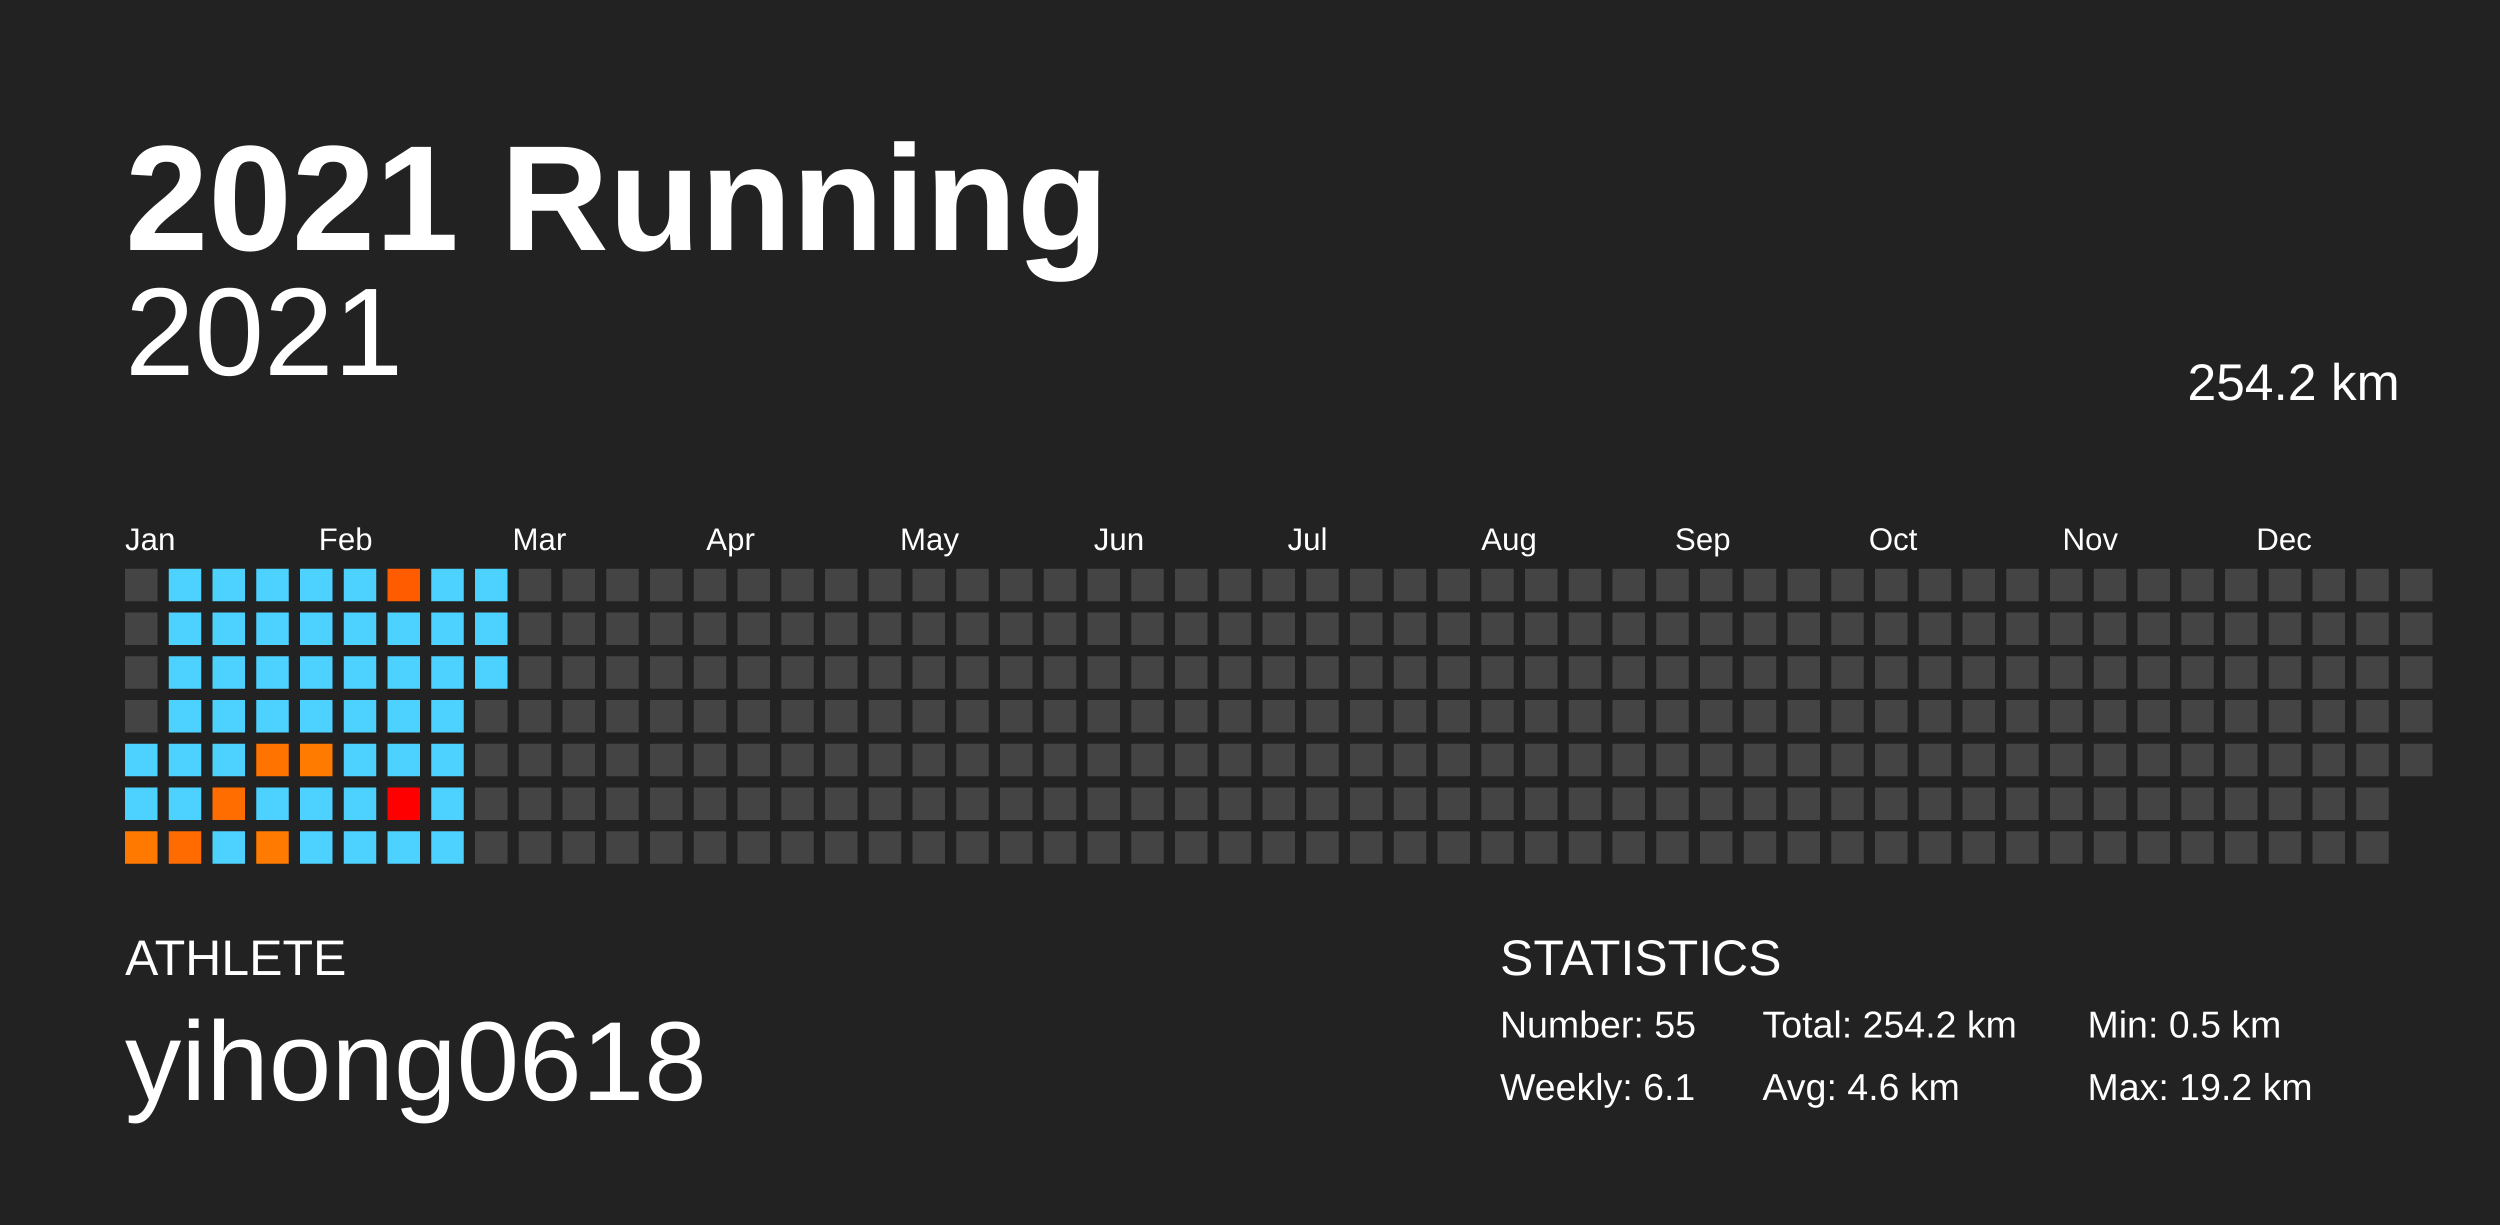
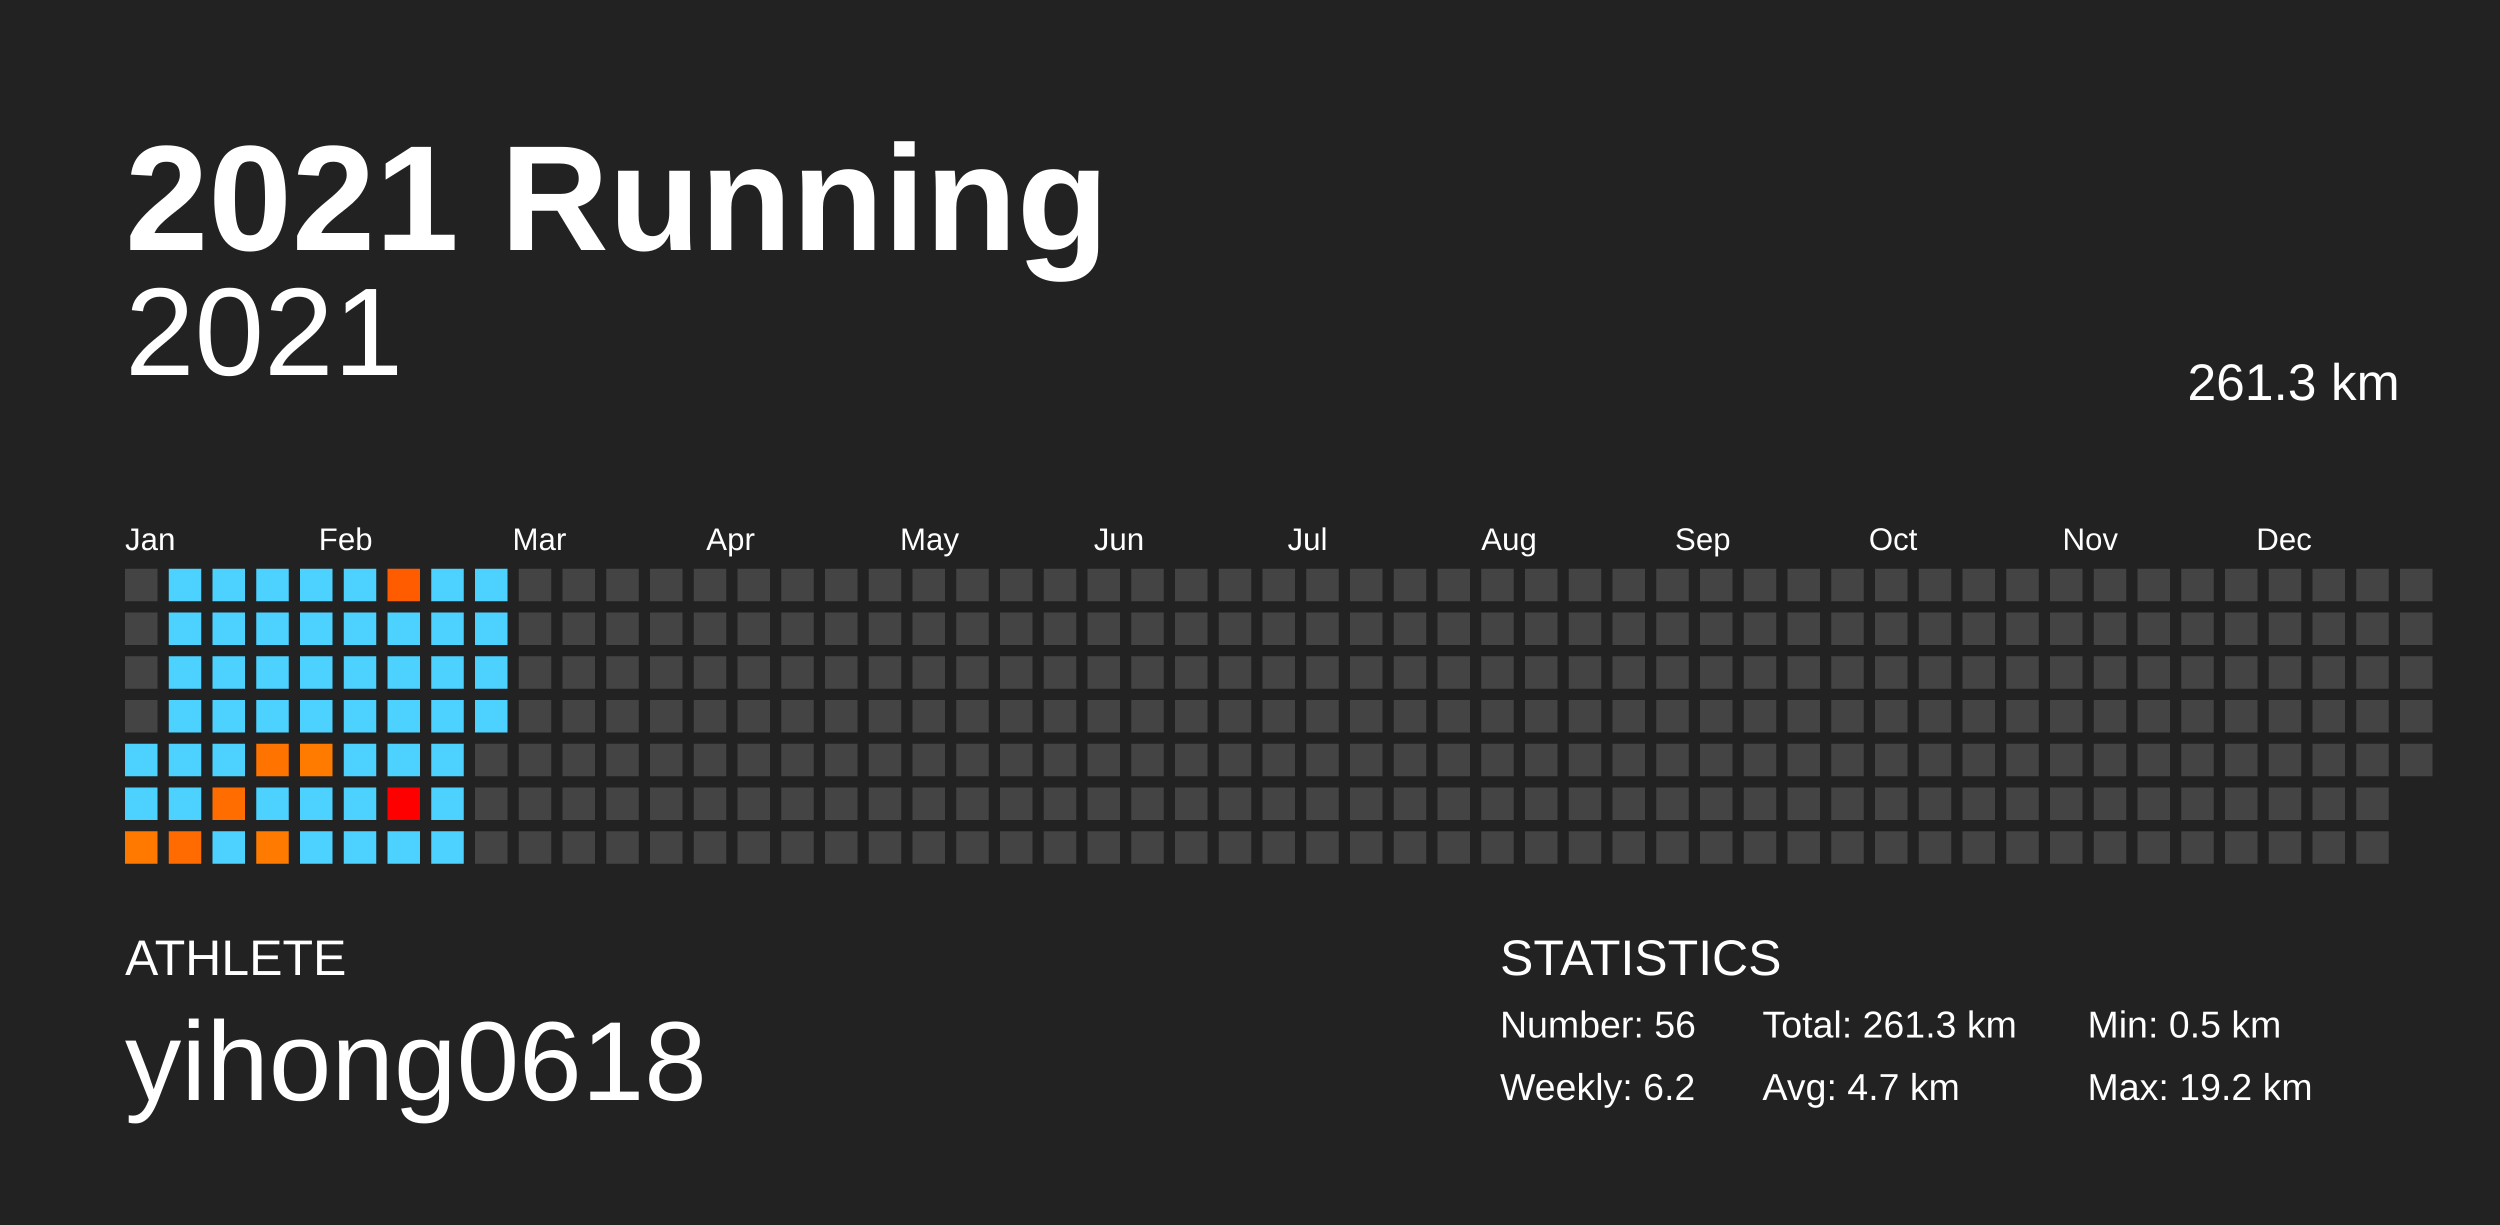
<svg xmlns="http://www.w3.org/2000/svg" baseProfile="full" height="98mm" version="1.1" viewBox="0,0,200,98" width="200mm">
  <defs />
  <rect fill="#222222" height="98" width="200" x="0" y="0" />
  <text fill="#FFFFFF" style="font-size:12px; font-family:Arial; font-weight:bold;" x="10" y="20">2021 Running</text>
  <text fill="#FFFFFF" style="font-size:4px; font-family:Arial" x="10" y="78">ATHLETE</text>
  <text fill="#FFFFFF" style="font-size:9px; font-family:Arial" x="10" y="88">yihong0618</text>
  <text fill="#FFFFFF" style="font-size:4px; font-family:Arial" x="120" y="78">STATISTICS</text>
-   <text fill="#FFFFFF" style="font-size:3px; font-family:Arial" x="120" y="83">Number: 55</text>
-   <text fill="#FFFFFF" style="font-size:3px; font-family:Arial" x="120" y="88">Weekly: 6.1</text>
-   <text fill="#FFFFFF" style="font-size:3px; font-family:Arial" x="141" y="83">Total: 254.2 km</text>
-   <text fill="#FFFFFF" style="font-size:3px; font-family:Arial" x="141" y="88">Avg: 4.6 km</text>
+   <text fill="#FFFFFF" style="font-size:3px; font-family:Arial" x="120" y="83">Number: 56</text>
+   <text fill="#FFFFFF" style="font-size:3px; font-family:Arial" x="120" y="88">Weekly: 6.2</text>
+   <text fill="#FFFFFF" style="font-size:3px; font-family:Arial" x="141" y="83">Total: 261.3 km</text>
+   <text fill="#FFFFFF" style="font-size:3px; font-family:Arial" x="141" y="88">Avg: 4.7 km</text>
  <text fill="#FFFFFF" style="font-size:3px; font-family:Arial" x="167" y="83">Min: 0.5 km</text>
  <text fill="#FFFFFF" style="font-size:3px; font-family:Arial" x="167" y="88">Max: 19.2 km</text>
  <text alignment-baseline="hanging" fill="#FFFFFF" style="font-size:10.0px; font-family:Arial;" x="10" y="30">2021</text>
-   <text alignment-baseline="hanging" fill="#FFFFFF" style="font-size:4.125px; font-family:Arial;" x="175" y="32">254.2 km</text>
+   <text alignment-baseline="hanging" fill="#FFFFFF" style="font-size:4.125px; font-family:Arial;" x="175" y="32">261.3 km</text>
  <text fill="#FFFFFF" style="font-size:2.5px; font-family:Arial" x="10.0" y="44">Jan</text>
  <text fill="#FFFFFF" style="font-size:2.5px; font-family:Arial" x="25.5" y="44">Feb</text>
  <text fill="#FFFFFF" style="font-size:2.5px; font-family:Arial" x="41.0" y="44">Mar</text>
  <text fill="#FFFFFF" style="font-size:2.5px; font-family:Arial" x="56.5" y="44">Apr</text>
  <text fill="#FFFFFF" style="font-size:2.5px; font-family:Arial" x="72.0" y="44">May</text>
  <text fill="#FFFFFF" style="font-size:2.5px; font-family:Arial" x="87.5" y="44">Jun</text>
  <text fill="#FFFFFF" style="font-size:2.5px; font-family:Arial" x="103.0" y="44">Jul</text>
  <text fill="#FFFFFF" style="font-size:2.5px; font-family:Arial" x="118.5" y="44">Aug</text>
  <text fill="#FFFFFF" style="font-size:2.5px; font-family:Arial" x="134.0" y="44">Sep</text>
  <text fill="#FFFFFF" style="font-size:2.5px; font-family:Arial" x="149.5" y="44">Oct</text>
  <text fill="#FFFFFF" style="font-size:2.5px; font-family:Arial" x="165.0" y="44">Nov</text>
  <text fill="#FFFFFF" style="font-size:2.5px; font-family:Arial" x="180.5" y="44">Dec</text>
  <rect fill="#444444" height="2.6" width="2.6" x="10.0" y="45.5" />
  <rect fill="#444444" height="2.6" width="2.6" x="10.0" y="49.0" />
  <rect fill="#444444" height="2.6" width="2.6" x="10.0" y="52.5" />
  <rect fill="#444444" height="2.6" width="2.6" x="10.0" y="56.0" />
  <rect fill="#4dd2ff" height="2.6" width="2.6" x="10.0" y="59.5" />
  <rect fill="#4dd2ff" height="2.6" width="2.6" x="10.0" y="63.0" />
  <rect fill="#ff7900" height="2.6" width="2.6" x="10.0" y="66.5" />
  <rect fill="#4dd2ff" height="2.6" width="2.6" x="13.5" y="45.5" />
  <rect fill="#4dd2ff" height="2.6" width="2.6" x="13.5" y="49.0" />
  <rect fill="#4dd2ff" height="2.6" width="2.6" x="13.5" y="52.5" />
  <rect fill="#4dd2ff" height="2.6" width="2.6" x="13.5" y="56.0" />
  <rect fill="#4dd2ff" height="2.6" width="2.6" x="13.5" y="59.5" />
  <rect fill="#4dd2ff" height="2.6" width="2.6" x="13.5" y="63.0" />
  <rect fill="#ff6b00" height="2.6" width="2.6" x="13.5" y="66.5" />
  <rect fill="#4dd2ff" height="2.6" width="2.6" x="17.0" y="45.5" />
  <rect fill="#4dd2ff" height="2.6" width="2.6" x="17.0" y="49.0" />
  <rect fill="#4dd2ff" height="2.6" width="2.6" x="17.0" y="52.5" />
  <rect fill="#4dd2ff" height="2.6" width="2.6" x="17.0" y="56.0" />
  <rect fill="#4dd2ff" height="2.6" width="2.6" x="17.0" y="59.5" />
  <rect fill="#ff6d00" height="2.6" width="2.6" x="17.0" y="63.0" />
  <rect fill="#4dd2ff" height="2.6" width="2.6" x="17.0" y="66.5" />
  <rect fill="#4dd2ff" height="2.6" width="2.6" x="20.5" y="45.5" />
  <rect fill="#4dd2ff" height="2.6" width="2.6" x="20.5" y="49.0" />
  <rect fill="#4dd2ff" height="2.6" width="2.6" x="20.5" y="52.5" />
  <rect fill="#4dd2ff" height="2.6" width="2.6" x="20.5" y="56.0" />
  <rect fill="#ff7300" height="2.6" width="2.6" x="20.5" y="59.5" />
  <rect fill="#4dd2ff" height="2.6" width="2.6" x="20.5" y="63.0" />
  <rect fill="#ff7a00" height="2.6" width="2.6" x="20.5" y="66.5" />
  <rect fill="#4dd2ff" height="2.6" width="2.6" x="24.0" y="45.5" />
  <rect fill="#4dd2ff" height="2.6" width="2.6" x="24.0" y="49.0" />
  <rect fill="#4dd2ff" height="2.6" width="2.6" x="24.0" y="52.5" />
  <rect fill="#4dd2ff" height="2.6" width="2.6" x="24.0" y="56.0" />
  <rect fill="#ff7b00" height="2.6" width="2.6" x="24.0" y="59.5" />
  <rect fill="#4dd2ff" height="2.6" width="2.6" x="24.0" y="63.0" />
  <rect fill="#4dd2ff" height="2.6" width="2.6" x="24.0" y="66.5" />
  <rect fill="#4dd2ff" height="2.6" width="2.6" x="27.5" y="45.5" />
  <rect fill="#4dd2ff" height="2.6" width="2.6" x="27.5" y="49.0" />
  <rect fill="#4dd2ff" height="2.6" width="2.6" x="27.5" y="52.5" />
  <rect fill="#4dd2ff" height="2.6" width="2.6" x="27.5" y="56.0" />
  <rect fill="#4dd2ff" height="2.6" width="2.6" x="27.5" y="59.5" />
  <rect fill="#4dd2ff" height="2.6" width="2.6" x="27.5" y="63.0" />
  <rect fill="#4dd2ff" height="2.6" width="2.6" x="27.5" y="66.5" />
  <rect fill="#ff5c00" height="2.6" width="2.6" x="31.0" y="45.5" />
  <rect fill="#4dd2ff" height="2.6" width="2.6" x="31.0" y="49.0" />
  <rect fill="#4dd2ff" height="2.6" width="2.6" x="31.0" y="52.5" />
  <rect fill="#4dd2ff" height="2.6" width="2.6" x="31.0" y="56.0" />
  <rect fill="#4dd2ff" height="2.6" width="2.6" x="31.0" y="59.5" />
  <rect fill="#ff0000" height="2.6" width="2.6" x="31.0" y="63.0" />
  <rect fill="#4dd2ff" height="2.6" width="2.6" x="31.0" y="66.5" />
  <rect fill="#4dd2ff" height="2.6" width="2.6" x="34.5" y="45.5" />
  <rect fill="#4dd2ff" height="2.6" width="2.6" x="34.5" y="49.0" />
  <rect fill="#4dd2ff" height="2.6" width="2.6" x="34.5" y="52.5" />
  <rect fill="#4dd2ff" height="2.6" width="2.6" x="34.5" y="56.0" />
  <rect fill="#4dd2ff" height="2.6" width="2.6" x="34.5" y="59.5" />
  <rect fill="#4dd2ff" height="2.6" width="2.6" x="34.5" y="63.0" />
  <rect fill="#4dd2ff" height="2.6" width="2.6" x="34.5" y="66.5" />
  <rect fill="#4dd2ff" height="2.6" width="2.6" x="38.0" y="45.5" />
  <rect fill="#4dd2ff" height="2.6" width="2.6" x="38.0" y="49.0" />
  <rect fill="#4dd2ff" height="2.6" width="2.6" x="38.0" y="52.5" />
-   <rect fill="#444444" height="2.6" width="2.6" x="38.0" y="56.0" />
+   <rect fill="#4dd2ff" height="2.6" width="2.6" x="38.0" y="56.0" />
  <rect fill="#444444" height="2.6" width="2.6" x="38.0" y="59.5" />
  <rect fill="#444444" height="2.6" width="2.6" x="38.0" y="63.0" />
  <rect fill="#444444" height="2.6" width="2.6" x="38.0" y="66.5" />
  <rect fill="#444444" height="2.6" width="2.6" x="41.5" y="45.5" />
  <rect fill="#444444" height="2.6" width="2.6" x="41.5" y="49.0" />
  <rect fill="#444444" height="2.6" width="2.6" x="41.5" y="52.5" />
  <rect fill="#444444" height="2.6" width="2.6" x="41.5" y="56.0" />
  <rect fill="#444444" height="2.6" width="2.6" x="41.5" y="59.5" />
  <rect fill="#444444" height="2.6" width="2.6" x="41.5" y="63.0" />
  <rect fill="#444444" height="2.6" width="2.6" x="41.5" y="66.5" />
  <rect fill="#444444" height="2.6" width="2.6" x="45.0" y="45.5" />
  <rect fill="#444444" height="2.6" width="2.6" x="45.0" y="49.0" />
  <rect fill="#444444" height="2.6" width="2.6" x="45.0" y="52.5" />
  <rect fill="#444444" height="2.6" width="2.6" x="45.0" y="56.0" />
  <rect fill="#444444" height="2.6" width="2.6" x="45.0" y="59.5" />
  <rect fill="#444444" height="2.6" width="2.6" x="45.0" y="63.0" />
  <rect fill="#444444" height="2.6" width="2.6" x="45.0" y="66.5" />
  <rect fill="#444444" height="2.6" width="2.6" x="48.5" y="45.5" />
  <rect fill="#444444" height="2.6" width="2.6" x="48.5" y="49.0" />
  <rect fill="#444444" height="2.6" width="2.6" x="48.5" y="52.5" />
  <rect fill="#444444" height="2.6" width="2.6" x="48.5" y="56.0" />
  <rect fill="#444444" height="2.6" width="2.6" x="48.5" y="59.5" />
  <rect fill="#444444" height="2.6" width="2.6" x="48.5" y="63.0" />
  <rect fill="#444444" height="2.6" width="2.6" x="48.5" y="66.5" />
  <rect fill="#444444" height="2.6" width="2.6" x="52.0" y="45.5" />
  <rect fill="#444444" height="2.6" width="2.6" x="52.0" y="49.0" />
  <rect fill="#444444" height="2.6" width="2.6" x="52.0" y="52.5" />
  <rect fill="#444444" height="2.6" width="2.6" x="52.0" y="56.0" />
  <rect fill="#444444" height="2.6" width="2.6" x="52.0" y="59.5" />
  <rect fill="#444444" height="2.6" width="2.6" x="52.0" y="63.0" />
  <rect fill="#444444" height="2.6" width="2.6" x="52.0" y="66.5" />
  <rect fill="#444444" height="2.6" width="2.6" x="55.5" y="45.5" />
  <rect fill="#444444" height="2.6" width="2.6" x="55.5" y="49.0" />
  <rect fill="#444444" height="2.6" width="2.6" x="55.5" y="52.5" />
  <rect fill="#444444" height="2.6" width="2.6" x="55.5" y="56.0" />
  <rect fill="#444444" height="2.6" width="2.6" x="55.5" y="59.5" />
  <rect fill="#444444" height="2.6" width="2.6" x="55.5" y="63.0" />
  <rect fill="#444444" height="2.6" width="2.6" x="55.5" y="66.5" />
  <rect fill="#444444" height="2.6" width="2.6" x="59.0" y="45.5" />
  <rect fill="#444444" height="2.6" width="2.6" x="59.0" y="49.0" />
  <rect fill="#444444" height="2.6" width="2.6" x="59.0" y="52.5" />
  <rect fill="#444444" height="2.6" width="2.6" x="59.0" y="56.0" />
  <rect fill="#444444" height="2.6" width="2.6" x="59.0" y="59.5" />
  <rect fill="#444444" height="2.6" width="2.6" x="59.0" y="63.0" />
  <rect fill="#444444" height="2.6" width="2.6" x="59.0" y="66.5" />
  <rect fill="#444444" height="2.6" width="2.6" x="62.5" y="45.5" />
  <rect fill="#444444" height="2.6" width="2.6" x="62.5" y="49.0" />
  <rect fill="#444444" height="2.6" width="2.6" x="62.5" y="52.5" />
  <rect fill="#444444" height="2.6" width="2.6" x="62.5" y="56.0" />
  <rect fill="#444444" height="2.6" width="2.6" x="62.5" y="59.5" />
  <rect fill="#444444" height="2.6" width="2.6" x="62.5" y="63.0" />
  <rect fill="#444444" height="2.6" width="2.6" x="62.5" y="66.5" />
  <rect fill="#444444" height="2.6" width="2.6" x="66.0" y="45.5" />
  <rect fill="#444444" height="2.6" width="2.6" x="66.0" y="49.0" />
  <rect fill="#444444" height="2.6" width="2.6" x="66.0" y="52.5" />
  <rect fill="#444444" height="2.6" width="2.6" x="66.0" y="56.0" />
  <rect fill="#444444" height="2.6" width="2.6" x="66.0" y="59.5" />
  <rect fill="#444444" height="2.6" width="2.6" x="66.0" y="63.0" />
  <rect fill="#444444" height="2.6" width="2.6" x="66.0" y="66.5" />
  <rect fill="#444444" height="2.6" width="2.6" x="69.5" y="45.5" />
  <rect fill="#444444" height="2.6" width="2.6" x="69.5" y="49.0" />
  <rect fill="#444444" height="2.6" width="2.6" x="69.5" y="52.5" />
  <rect fill="#444444" height="2.6" width="2.6" x="69.5" y="56.0" />
  <rect fill="#444444" height="2.6" width="2.6" x="69.5" y="59.5" />
  <rect fill="#444444" height="2.6" width="2.6" x="69.5" y="63.0" />
  <rect fill="#444444" height="2.6" width="2.6" x="69.5" y="66.5" />
  <rect fill="#444444" height="2.6" width="2.6" x="73.0" y="45.5" />
  <rect fill="#444444" height="2.6" width="2.6" x="73.0" y="49.0" />
  <rect fill="#444444" height="2.6" width="2.6" x="73.0" y="52.5" />
  <rect fill="#444444" height="2.6" width="2.6" x="73.0" y="56.0" />
  <rect fill="#444444" height="2.6" width="2.6" x="73.0" y="59.5" />
  <rect fill="#444444" height="2.6" width="2.6" x="73.0" y="63.0" />
  <rect fill="#444444" height="2.6" width="2.6" x="73.0" y="66.5" />
  <rect fill="#444444" height="2.6" width="2.6" x="76.5" y="45.5" />
  <rect fill="#444444" height="2.6" width="2.6" x="76.5" y="49.0" />
  <rect fill="#444444" height="2.6" width="2.6" x="76.5" y="52.5" />
  <rect fill="#444444" height="2.6" width="2.6" x="76.5" y="56.0" />
  <rect fill="#444444" height="2.6" width="2.6" x="76.5" y="59.5" />
  <rect fill="#444444" height="2.6" width="2.6" x="76.5" y="63.0" />
  <rect fill="#444444" height="2.6" width="2.6" x="76.5" y="66.5" />
  <rect fill="#444444" height="2.6" width="2.6" x="80.0" y="45.5" />
  <rect fill="#444444" height="2.6" width="2.6" x="80.0" y="49.0" />
  <rect fill="#444444" height="2.6" width="2.6" x="80.0" y="52.5" />
  <rect fill="#444444" height="2.6" width="2.6" x="80.0" y="56.0" />
  <rect fill="#444444" height="2.6" width="2.6" x="80.0" y="59.5" />
  <rect fill="#444444" height="2.6" width="2.6" x="80.0" y="63.0" />
  <rect fill="#444444" height="2.6" width="2.6" x="80.0" y="66.5" />
  <rect fill="#444444" height="2.6" width="2.6" x="83.5" y="45.5" />
  <rect fill="#444444" height="2.6" width="2.6" x="83.5" y="49.0" />
  <rect fill="#444444" height="2.6" width="2.6" x="83.5" y="52.5" />
  <rect fill="#444444" height="2.6" width="2.6" x="83.5" y="56.0" />
  <rect fill="#444444" height="2.6" width="2.6" x="83.5" y="59.5" />
  <rect fill="#444444" height="2.6" width="2.6" x="83.5" y="63.0" />
  <rect fill="#444444" height="2.6" width="2.6" x="83.5" y="66.5" />
  <rect fill="#444444" height="2.6" width="2.6" x="87.0" y="45.5" />
  <rect fill="#444444" height="2.6" width="2.6" x="87.0" y="49.0" />
  <rect fill="#444444" height="2.6" width="2.6" x="87.0" y="52.5" />
  <rect fill="#444444" height="2.6" width="2.6" x="87.0" y="56.0" />
  <rect fill="#444444" height="2.6" width="2.6" x="87.0" y="59.5" />
  <rect fill="#444444" height="2.6" width="2.6" x="87.0" y="63.0" />
  <rect fill="#444444" height="2.6" width="2.6" x="87.0" y="66.5" />
  <rect fill="#444444" height="2.6" width="2.6" x="90.5" y="45.5" />
  <rect fill="#444444" height="2.6" width="2.6" x="90.5" y="49.0" />
  <rect fill="#444444" height="2.6" width="2.6" x="90.5" y="52.5" />
  <rect fill="#444444" height="2.6" width="2.6" x="90.5" y="56.0" />
  <rect fill="#444444" height="2.6" width="2.6" x="90.5" y="59.5" />
  <rect fill="#444444" height="2.6" width="2.6" x="90.5" y="63.0" />
  <rect fill="#444444" height="2.6" width="2.6" x="90.5" y="66.5" />
  <rect fill="#444444" height="2.6" width="2.6" x="94.0" y="45.5" />
  <rect fill="#444444" height="2.6" width="2.6" x="94.0" y="49.0" />
  <rect fill="#444444" height="2.6" width="2.6" x="94.0" y="52.5" />
  <rect fill="#444444" height="2.6" width="2.6" x="94.0" y="56.0" />
  <rect fill="#444444" height="2.6" width="2.6" x="94.0" y="59.5" />
  <rect fill="#444444" height="2.6" width="2.6" x="94.0" y="63.0" />
  <rect fill="#444444" height="2.6" width="2.6" x="94.0" y="66.5" />
  <rect fill="#444444" height="2.6" width="2.6" x="97.5" y="45.5" />
  <rect fill="#444444" height="2.6" width="2.6" x="97.5" y="49.0" />
  <rect fill="#444444" height="2.6" width="2.6" x="97.5" y="52.5" />
  <rect fill="#444444" height="2.6" width="2.6" x="97.5" y="56.0" />
  <rect fill="#444444" height="2.6" width="2.6" x="97.5" y="59.5" />
  <rect fill="#444444" height="2.6" width="2.6" x="97.5" y="63.0" />
  <rect fill="#444444" height="2.6" width="2.6" x="97.5" y="66.5" />
  <rect fill="#444444" height="2.6" width="2.6" x="101.0" y="45.5" />
  <rect fill="#444444" height="2.6" width="2.6" x="101.0" y="49.0" />
  <rect fill="#444444" height="2.6" width="2.6" x="101.0" y="52.5" />
  <rect fill="#444444" height="2.6" width="2.6" x="101.0" y="56.0" />
  <rect fill="#444444" height="2.6" width="2.6" x="101.0" y="59.5" />
  <rect fill="#444444" height="2.6" width="2.6" x="101.0" y="63.0" />
  <rect fill="#444444" height="2.6" width="2.6" x="101.0" y="66.5" />
  <rect fill="#444444" height="2.6" width="2.6" x="104.5" y="45.5" />
  <rect fill="#444444" height="2.6" width="2.6" x="104.5" y="49.0" />
  <rect fill="#444444" height="2.6" width="2.6" x="104.5" y="52.5" />
  <rect fill="#444444" height="2.6" width="2.6" x="104.5" y="56.0" />
  <rect fill="#444444" height="2.6" width="2.6" x="104.5" y="59.5" />
  <rect fill="#444444" height="2.6" width="2.6" x="104.5" y="63.0" />
  <rect fill="#444444" height="2.6" width="2.6" x="104.5" y="66.5" />
  <rect fill="#444444" height="2.6" width="2.6" x="108.0" y="45.5" />
  <rect fill="#444444" height="2.6" width="2.6" x="108.0" y="49.0" />
  <rect fill="#444444" height="2.6" width="2.6" x="108.0" y="52.5" />
  <rect fill="#444444" height="2.6" width="2.6" x="108.0" y="56.0" />
  <rect fill="#444444" height="2.6" width="2.6" x="108.0" y="59.5" />
  <rect fill="#444444" height="2.6" width="2.6" x="108.0" y="63.0" />
  <rect fill="#444444" height="2.6" width="2.6" x="108.0" y="66.5" />
  <rect fill="#444444" height="2.6" width="2.6" x="111.5" y="45.5" />
  <rect fill="#444444" height="2.6" width="2.6" x="111.5" y="49.0" />
  <rect fill="#444444" height="2.6" width="2.6" x="111.5" y="52.5" />
  <rect fill="#444444" height="2.6" width="2.6" x="111.5" y="56.0" />
  <rect fill="#444444" height="2.6" width="2.6" x="111.5" y="59.5" />
  <rect fill="#444444" height="2.6" width="2.6" x="111.5" y="63.0" />
  <rect fill="#444444" height="2.6" width="2.6" x="111.5" y="66.5" />
  <rect fill="#444444" height="2.6" width="2.6" x="115.0" y="45.5" />
  <rect fill="#444444" height="2.6" width="2.6" x="115.0" y="49.0" />
  <rect fill="#444444" height="2.6" width="2.6" x="115.0" y="52.5" />
  <rect fill="#444444" height="2.6" width="2.6" x="115.0" y="56.0" />
  <rect fill="#444444" height="2.6" width="2.6" x="115.0" y="59.5" />
  <rect fill="#444444" height="2.6" width="2.6" x="115.0" y="63.0" />
  <rect fill="#444444" height="2.6" width="2.6" x="115.0" y="66.5" />
  <rect fill="#444444" height="2.6" width="2.6" x="118.5" y="45.5" />
  <rect fill="#444444" height="2.6" width="2.6" x="118.5" y="49.0" />
  <rect fill="#444444" height="2.6" width="2.6" x="118.5" y="52.5" />
  <rect fill="#444444" height="2.6" width="2.6" x="118.5" y="56.0" />
  <rect fill="#444444" height="2.6" width="2.6" x="118.5" y="59.5" />
  <rect fill="#444444" height="2.6" width="2.6" x="118.5" y="63.0" />
  <rect fill="#444444" height="2.6" width="2.6" x="118.5" y="66.5" />
  <rect fill="#444444" height="2.6" width="2.6" x="122.0" y="45.5" />
  <rect fill="#444444" height="2.6" width="2.6" x="122.0" y="49.0" />
  <rect fill="#444444" height="2.6" width="2.6" x="122.0" y="52.5" />
  <rect fill="#444444" height="2.6" width="2.6" x="122.0" y="56.0" />
  <rect fill="#444444" height="2.6" width="2.6" x="122.0" y="59.5" />
  <rect fill="#444444" height="2.6" width="2.6" x="122.0" y="63.0" />
  <rect fill="#444444" height="2.6" width="2.6" x="122.0" y="66.5" />
  <rect fill="#444444" height="2.6" width="2.6" x="125.5" y="45.5" />
  <rect fill="#444444" height="2.6" width="2.6" x="125.5" y="49.0" />
  <rect fill="#444444" height="2.6" width="2.6" x="125.5" y="52.5" />
  <rect fill="#444444" height="2.6" width="2.6" x="125.5" y="56.0" />
  <rect fill="#444444" height="2.6" width="2.6" x="125.5" y="59.5" />
  <rect fill="#444444" height="2.6" width="2.6" x="125.5" y="63.0" />
  <rect fill="#444444" height="2.6" width="2.6" x="125.5" y="66.5" />
  <rect fill="#444444" height="2.6" width="2.6" x="129.0" y="45.5" />
  <rect fill="#444444" height="2.6" width="2.6" x="129.0" y="49.0" />
  <rect fill="#444444" height="2.6" width="2.6" x="129.0" y="52.5" />
  <rect fill="#444444" height="2.6" width="2.6" x="129.0" y="56.0" />
  <rect fill="#444444" height="2.6" width="2.6" x="129.0" y="59.5" />
  <rect fill="#444444" height="2.6" width="2.6" x="129.0" y="63.0" />
  <rect fill="#444444" height="2.6" width="2.6" x="129.0" y="66.5" />
  <rect fill="#444444" height="2.6" width="2.6" x="132.5" y="45.5" />
  <rect fill="#444444" height="2.6" width="2.6" x="132.5" y="49.0" />
  <rect fill="#444444" height="2.6" width="2.6" x="132.5" y="52.5" />
  <rect fill="#444444" height="2.6" width="2.6" x="132.5" y="56.0" />
  <rect fill="#444444" height="2.6" width="2.6" x="132.5" y="59.5" />
  <rect fill="#444444" height="2.6" width="2.6" x="132.5" y="63.0" />
  <rect fill="#444444" height="2.6" width="2.6" x="132.5" y="66.5" />
  <rect fill="#444444" height="2.6" width="2.6" x="136.0" y="45.5" />
  <rect fill="#444444" height="2.6" width="2.6" x="136.0" y="49.0" />
  <rect fill="#444444" height="2.6" width="2.6" x="136.0" y="52.5" />
  <rect fill="#444444" height="2.6" width="2.6" x="136.0" y="56.0" />
  <rect fill="#444444" height="2.6" width="2.6" x="136.0" y="59.5" />
  <rect fill="#444444" height="2.6" width="2.6" x="136.0" y="63.0" />
  <rect fill="#444444" height="2.6" width="2.6" x="136.0" y="66.5" />
  <rect fill="#444444" height="2.6" width="2.6" x="139.5" y="45.5" />
  <rect fill="#444444" height="2.6" width="2.6" x="139.5" y="49.0" />
  <rect fill="#444444" height="2.6" width="2.6" x="139.5" y="52.5" />
  <rect fill="#444444" height="2.6" width="2.6" x="139.5" y="56.0" />
  <rect fill="#444444" height="2.6" width="2.6" x="139.5" y="59.5" />
  <rect fill="#444444" height="2.6" width="2.6" x="139.5" y="63.0" />
  <rect fill="#444444" height="2.6" width="2.6" x="139.5" y="66.5" />
  <rect fill="#444444" height="2.6" width="2.6" x="143.0" y="45.5" />
  <rect fill="#444444" height="2.6" width="2.6" x="143.0" y="49.0" />
  <rect fill="#444444" height="2.6" width="2.6" x="143.0" y="52.5" />
  <rect fill="#444444" height="2.6" width="2.6" x="143.0" y="56.0" />
  <rect fill="#444444" height="2.6" width="2.6" x="143.0" y="59.5" />
  <rect fill="#444444" height="2.6" width="2.6" x="143.0" y="63.0" />
  <rect fill="#444444" height="2.6" width="2.6" x="143.0" y="66.5" />
  <rect fill="#444444" height="2.6" width="2.6" x="146.5" y="45.5" />
  <rect fill="#444444" height="2.6" width="2.6" x="146.5" y="49.0" />
  <rect fill="#444444" height="2.6" width="2.6" x="146.5" y="52.5" />
  <rect fill="#444444" height="2.6" width="2.6" x="146.5" y="56.0" />
  <rect fill="#444444" height="2.6" width="2.6" x="146.5" y="59.5" />
  <rect fill="#444444" height="2.6" width="2.6" x="146.5" y="63.0" />
  <rect fill="#444444" height="2.6" width="2.6" x="146.5" y="66.5" />
  <rect fill="#444444" height="2.6" width="2.6" x="150.0" y="45.5" />
  <rect fill="#444444" height="2.6" width="2.6" x="150.0" y="49.0" />
  <rect fill="#444444" height="2.6" width="2.6" x="150.0" y="52.5" />
  <rect fill="#444444" height="2.6" width="2.6" x="150.0" y="56.0" />
  <rect fill="#444444" height="2.6" width="2.6" x="150.0" y="59.5" />
  <rect fill="#444444" height="2.6" width="2.6" x="150.0" y="63.0" />
  <rect fill="#444444" height="2.6" width="2.6" x="150.0" y="66.5" />
  <rect fill="#444444" height="2.6" width="2.6" x="153.5" y="45.5" />
  <rect fill="#444444" height="2.6" width="2.6" x="153.5" y="49.0" />
  <rect fill="#444444" height="2.6" width="2.6" x="153.5" y="52.5" />
  <rect fill="#444444" height="2.6" width="2.6" x="153.5" y="56.0" />
  <rect fill="#444444" height="2.6" width="2.6" x="153.5" y="59.5" />
  <rect fill="#444444" height="2.6" width="2.6" x="153.5" y="63.0" />
  <rect fill="#444444" height="2.6" width="2.6" x="153.5" y="66.5" />
  <rect fill="#444444" height="2.6" width="2.6" x="157.0" y="45.5" />
  <rect fill="#444444" height="2.6" width="2.6" x="157.0" y="49.0" />
  <rect fill="#444444" height="2.6" width="2.6" x="157.0" y="52.5" />
  <rect fill="#444444" height="2.6" width="2.6" x="157.0" y="56.0" />
  <rect fill="#444444" height="2.6" width="2.6" x="157.0" y="59.5" />
  <rect fill="#444444" height="2.6" width="2.6" x="157.0" y="63.0" />
  <rect fill="#444444" height="2.6" width="2.6" x="157.0" y="66.5" />
  <rect fill="#444444" height="2.6" width="2.6" x="160.5" y="45.5" />
  <rect fill="#444444" height="2.6" width="2.6" x="160.5" y="49.0" />
  <rect fill="#444444" height="2.6" width="2.6" x="160.5" y="52.5" />
  <rect fill="#444444" height="2.6" width="2.6" x="160.5" y="56.0" />
  <rect fill="#444444" height="2.6" width="2.6" x="160.5" y="59.5" />
  <rect fill="#444444" height="2.6" width="2.6" x="160.5" y="63.0" />
  <rect fill="#444444" height="2.6" width="2.6" x="160.5" y="66.5" />
  <rect fill="#444444" height="2.6" width="2.6" x="164.0" y="45.5" />
  <rect fill="#444444" height="2.6" width="2.6" x="164.0" y="49.0" />
  <rect fill="#444444" height="2.6" width="2.6" x="164.0" y="52.5" />
  <rect fill="#444444" height="2.6" width="2.6" x="164.0" y="56.0" />
  <rect fill="#444444" height="2.6" width="2.6" x="164.0" y="59.5" />
  <rect fill="#444444" height="2.6" width="2.6" x="164.0" y="63.0" />
  <rect fill="#444444" height="2.6" width="2.6" x="164.0" y="66.5" />
  <rect fill="#444444" height="2.6" width="2.6" x="167.5" y="45.5" />
  <rect fill="#444444" height="2.6" width="2.6" x="167.5" y="49.0" />
  <rect fill="#444444" height="2.6" width="2.6" x="167.5" y="52.5" />
  <rect fill="#444444" height="2.6" width="2.6" x="167.5" y="56.0" />
  <rect fill="#444444" height="2.6" width="2.6" x="167.5" y="59.5" />
  <rect fill="#444444" height="2.6" width="2.6" x="167.5" y="63.0" />
  <rect fill="#444444" height="2.6" width="2.6" x="167.5" y="66.5" />
  <rect fill="#444444" height="2.6" width="2.6" x="171.0" y="45.5" />
  <rect fill="#444444" height="2.6" width="2.6" x="171.0" y="49.0" />
  <rect fill="#444444" height="2.6" width="2.6" x="171.0" y="52.5" />
  <rect fill="#444444" height="2.6" width="2.6" x="171.0" y="56.0" />
  <rect fill="#444444" height="2.6" width="2.6" x="171.0" y="59.5" />
  <rect fill="#444444" height="2.6" width="2.6" x="171.0" y="63.0" />
  <rect fill="#444444" height="2.6" width="2.6" x="171.0" y="66.5" />
  <rect fill="#444444" height="2.6" width="2.6" x="174.5" y="45.5" />
  <rect fill="#444444" height="2.6" width="2.6" x="174.5" y="49.0" />
  <rect fill="#444444" height="2.6" width="2.6" x="174.5" y="52.5" />
  <rect fill="#444444" height="2.6" width="2.6" x="174.5" y="56.0" />
  <rect fill="#444444" height="2.6" width="2.6" x="174.5" y="59.5" />
  <rect fill="#444444" height="2.6" width="2.6" x="174.5" y="63.0" />
  <rect fill="#444444" height="2.6" width="2.6" x="174.5" y="66.5" />
  <rect fill="#444444" height="2.6" width="2.6" x="178.0" y="45.5" />
  <rect fill="#444444" height="2.6" width="2.6" x="178.0" y="49.0" />
  <rect fill="#444444" height="2.6" width="2.6" x="178.0" y="52.5" />
  <rect fill="#444444" height="2.6" width="2.6" x="178.0" y="56.0" />
  <rect fill="#444444" height="2.6" width="2.6" x="178.0" y="59.5" />
  <rect fill="#444444" height="2.6" width="2.6" x="178.0" y="63.0" />
  <rect fill="#444444" height="2.6" width="2.6" x="178.0" y="66.5" />
  <rect fill="#444444" height="2.6" width="2.6" x="181.5" y="45.5" />
  <rect fill="#444444" height="2.6" width="2.6" x="181.5" y="49.0" />
  <rect fill="#444444" height="2.6" width="2.6" x="181.5" y="52.5" />
  <rect fill="#444444" height="2.6" width="2.6" x="181.5" y="56.0" />
  <rect fill="#444444" height="2.6" width="2.6" x="181.5" y="59.5" />
  <rect fill="#444444" height="2.6" width="2.6" x="181.5" y="63.0" />
  <rect fill="#444444" height="2.6" width="2.6" x="181.5" y="66.5" />
  <rect fill="#444444" height="2.6" width="2.6" x="185.0" y="45.5" />
  <rect fill="#444444" height="2.6" width="2.6" x="185.0" y="49.0" />
  <rect fill="#444444" height="2.6" width="2.6" x="185.0" y="52.5" />
  <rect fill="#444444" height="2.6" width="2.6" x="185.0" y="56.0" />
  <rect fill="#444444" height="2.6" width="2.6" x="185.0" y="59.5" />
  <rect fill="#444444" height="2.6" width="2.6" x="185.0" y="63.0" />
  <rect fill="#444444" height="2.6" width="2.6" x="185.0" y="66.5" />
  <rect fill="#444444" height="2.6" width="2.6" x="188.5" y="45.5" />
  <rect fill="#444444" height="2.6" width="2.6" x="188.5" y="49.0" />
  <rect fill="#444444" height="2.6" width="2.6" x="188.5" y="52.5" />
  <rect fill="#444444" height="2.6" width="2.6" x="188.5" y="56.0" />
  <rect fill="#444444" height="2.6" width="2.6" x="188.5" y="59.5" />
  <rect fill="#444444" height="2.6" width="2.6" x="188.5" y="63.0" />
  <rect fill="#444444" height="2.6" width="2.6" x="188.5" y="66.5" />
  <rect fill="#444444" height="2.6" width="2.6" x="192.0" y="45.5" />
  <rect fill="#444444" height="2.6" width="2.6" x="192.0" y="49.0" />
  <rect fill="#444444" height="2.6" width="2.6" x="192.0" y="52.5" />
  <rect fill="#444444" height="2.6" width="2.6" x="192.0" y="56.0" />
  <rect fill="#444444" height="2.6" width="2.6" x="192.0" y="59.5" />
</svg>
